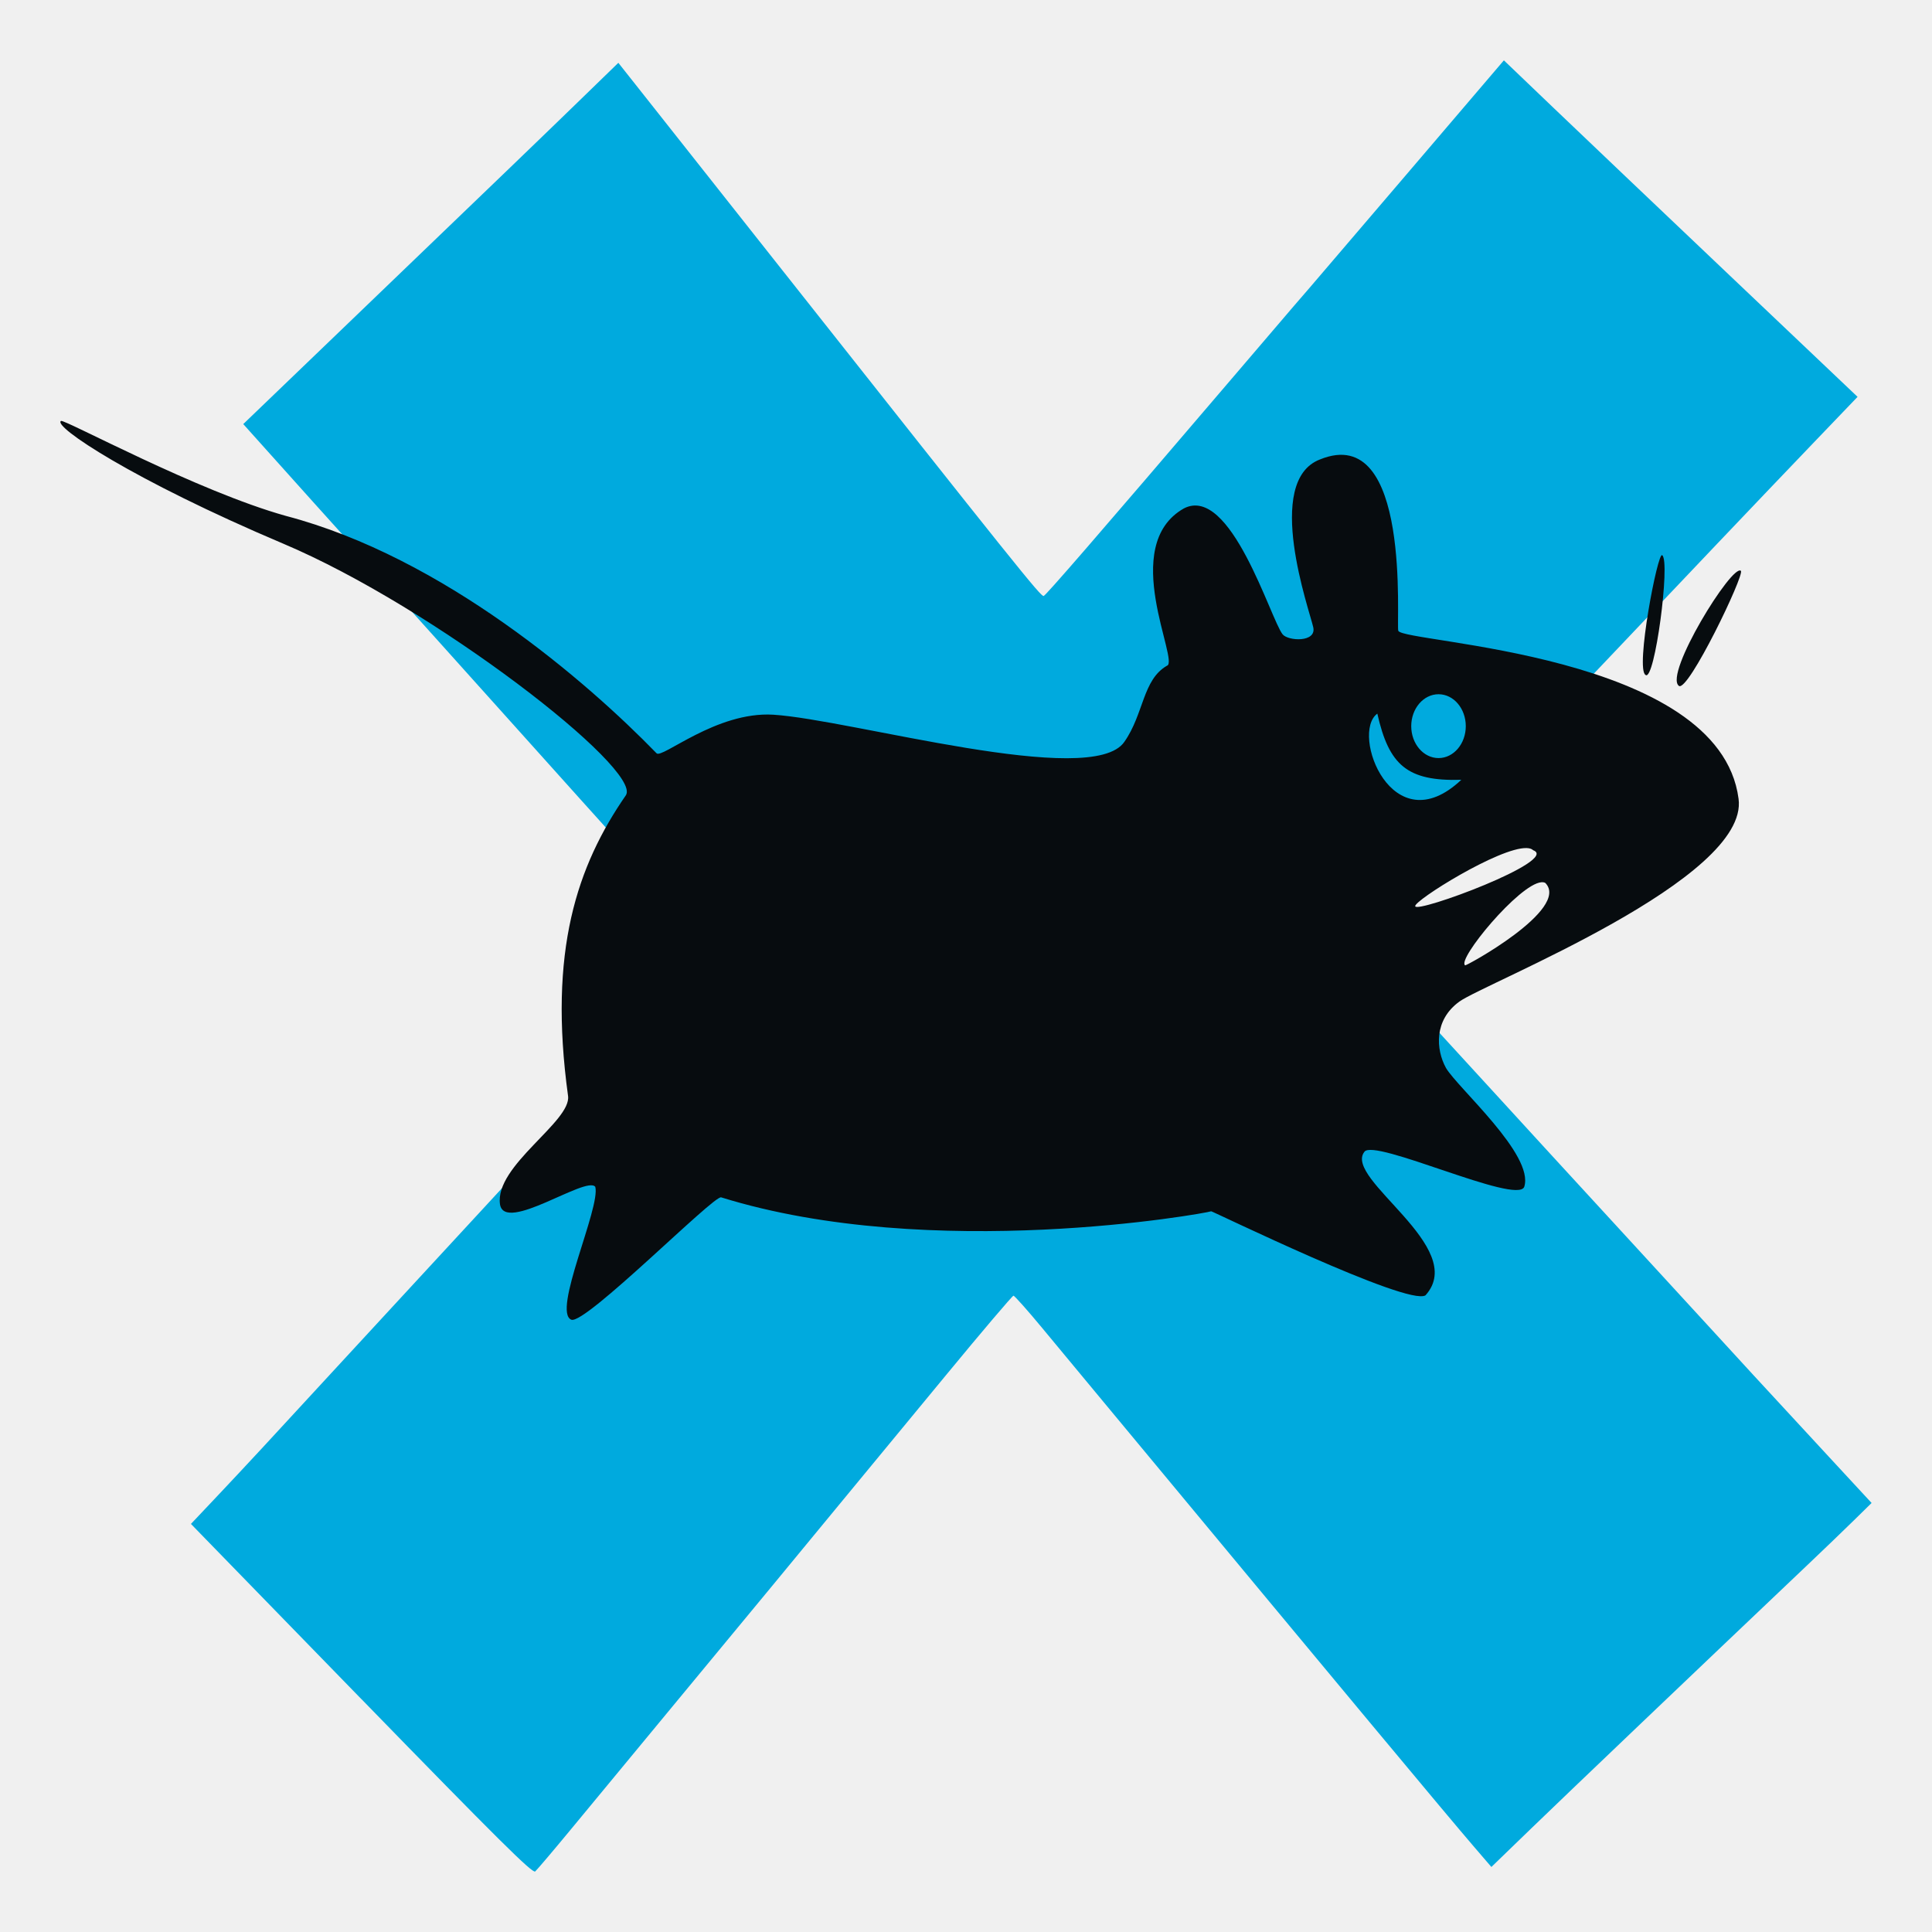
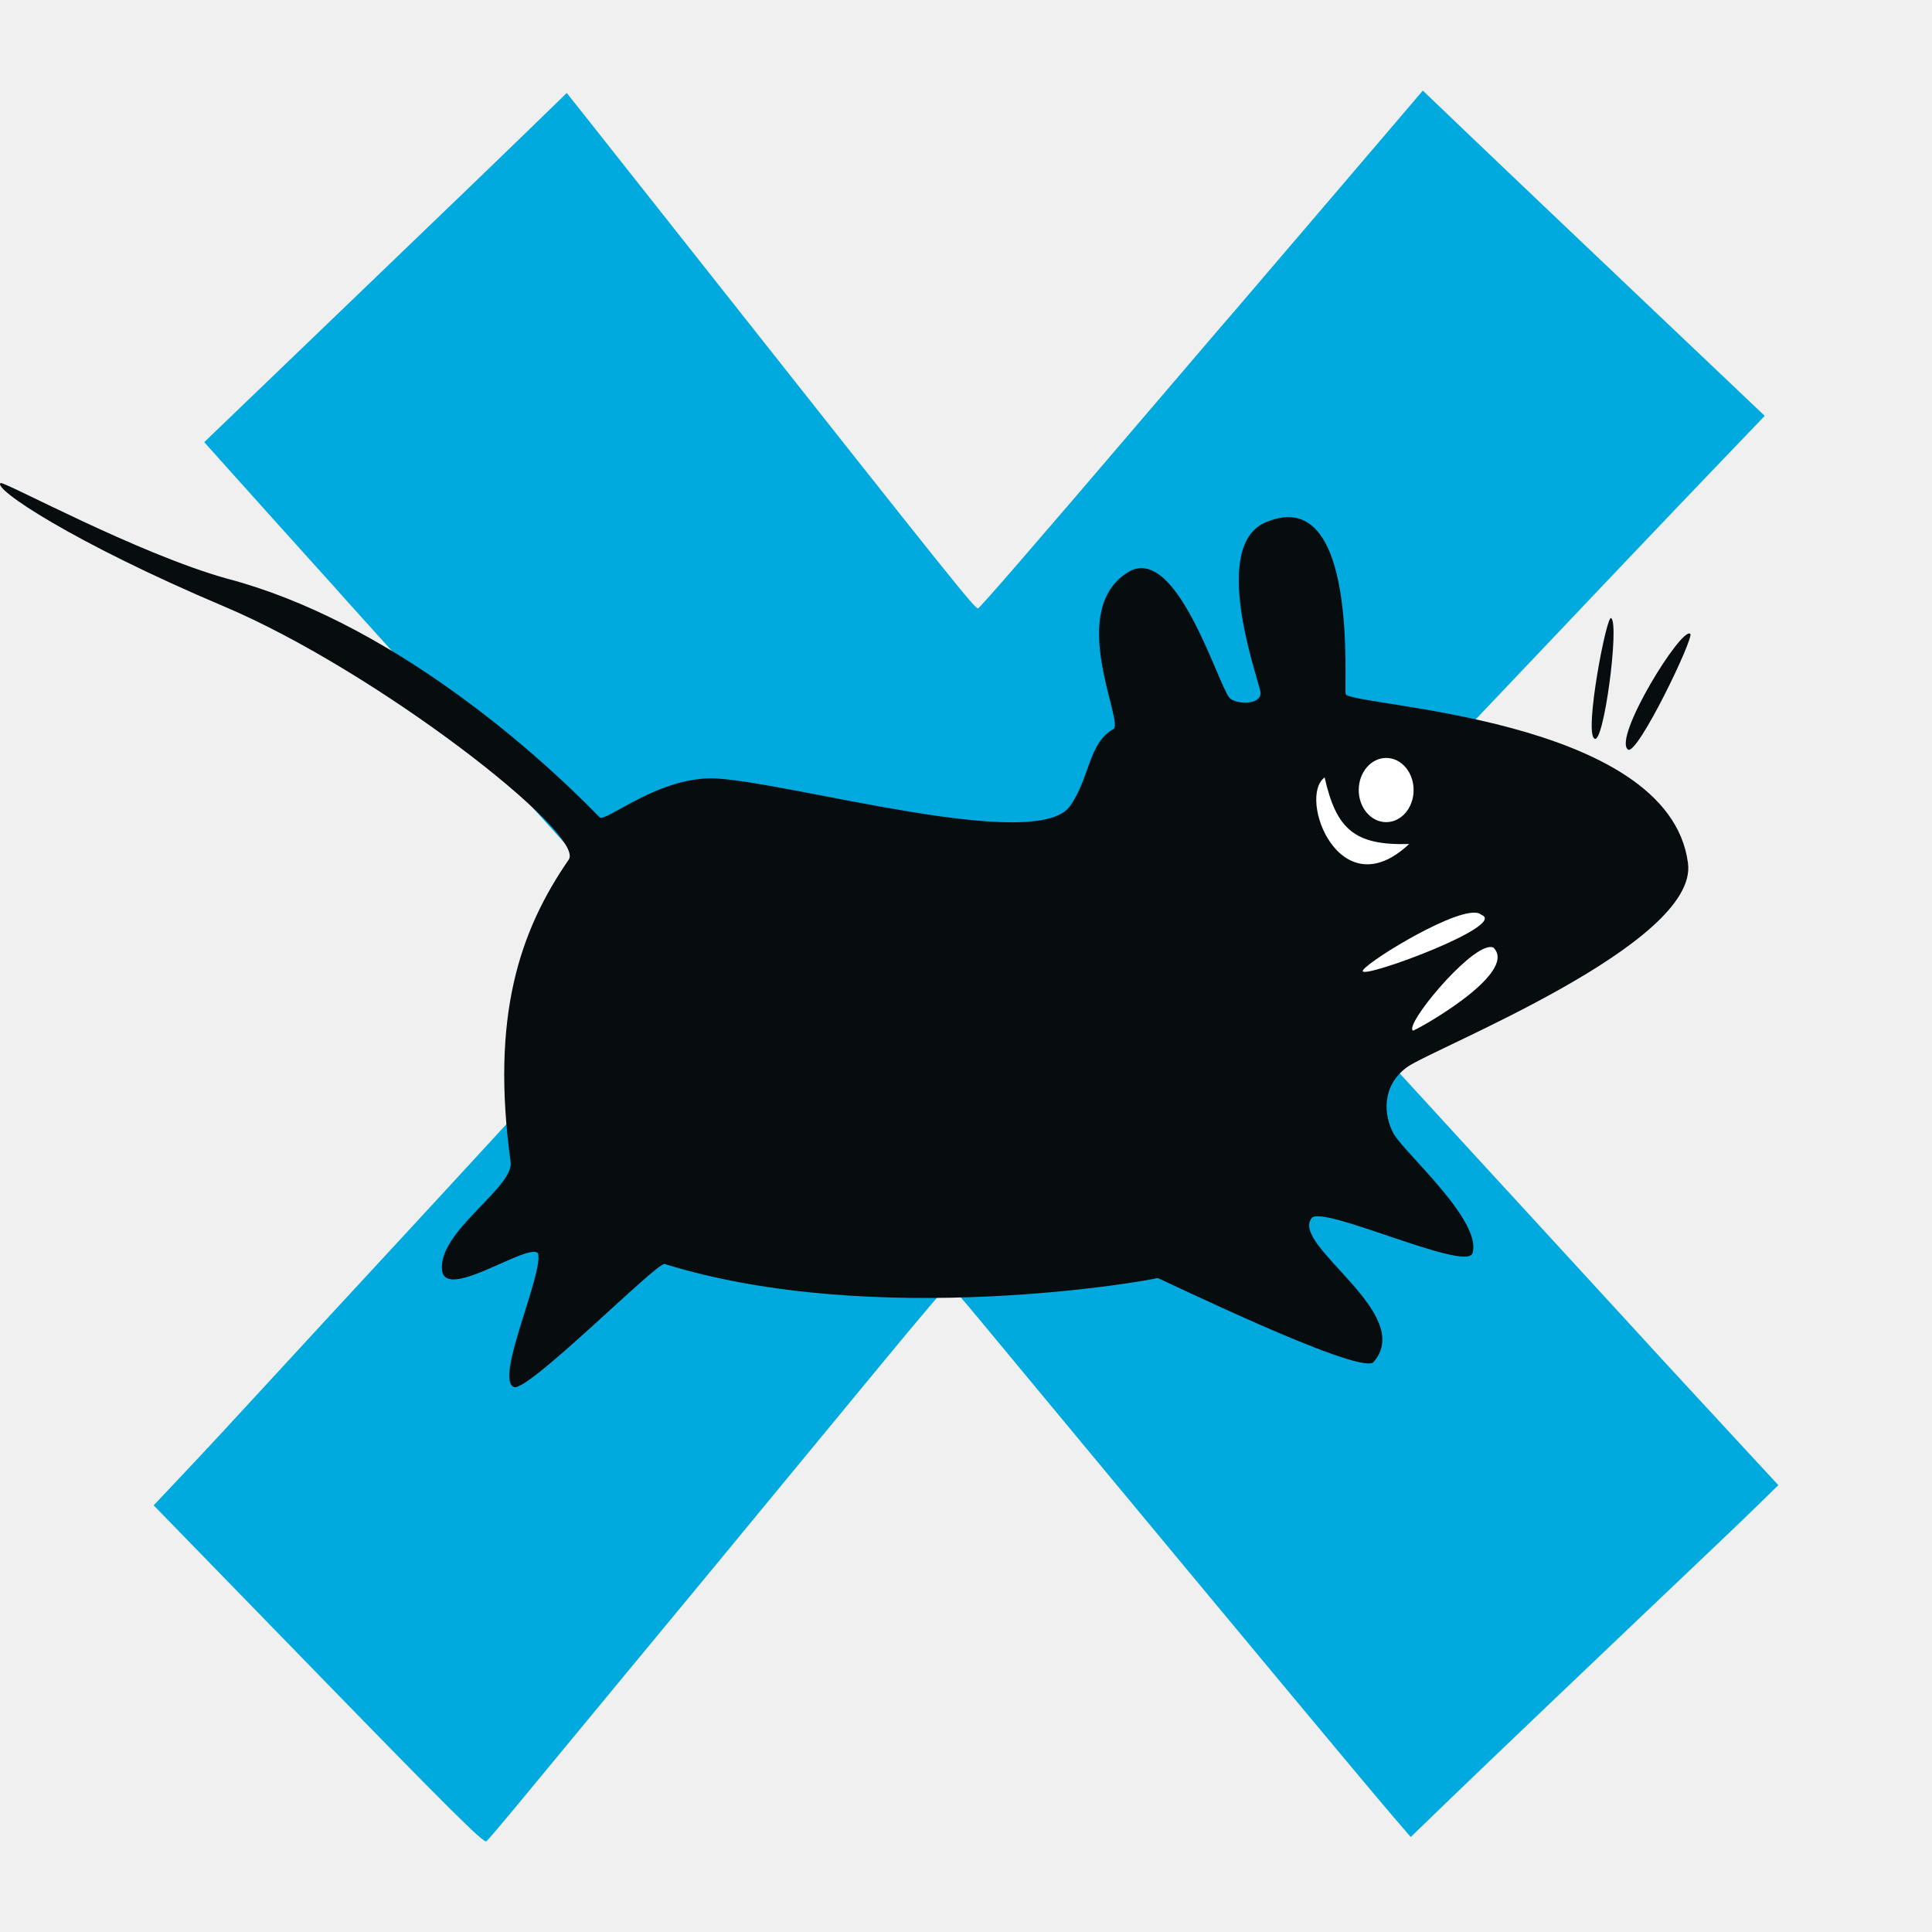
<svg xmlns="http://www.w3.org/2000/svg" width="64" height="64" id="svg2" version="1.0">
-   <defs id="defs4">
-     <linearGradient id="linearGradient3961">
-       <stop id="stop3963" offset="0" style="stop-color:#cecece;stop-opacity:0.702;" />
-       <stop id="stop3965" offset="1" style="stop-color:#1d1d1d;stop-opacity:0;" />
-     </linearGradient>
-     <clipPath clipPathUnits="userSpaceOnUse" id="clipPath1126">
-       <rect style="opacity:0.5;vector-effect:none;fill:#ffffff;fill-opacity:1;fill-rule:nonzero;stroke:none;stroke-width:3.025;stroke-linecap:square;stroke-linejoin:miter;stroke-miterlimit:4;stroke-dasharray:none;stroke-dashoffset:0;stroke-opacity:1;paint-order:normal" id="rect1128" width="512" height="512" x="17.85" y="549.145" />
-     </clipPath>
-   </defs>
+   <defs id="defs4" />
  <g id="layer10" style="display:inline" transform="translate(-27.36585,-1015.325)">
-     <path style="fill:#00aade;fill-opacity:1;stroke-width:1.929" d="m 39.338,1071.611 -5.647,-5.804 0.846,-0.895 c 0.942,-0.997 1.823,-1.948 3.793,-4.09 0.733,-0.797 2.008,-2.179 2.833,-3.07 0.825,-0.891 1.895,-2.05 2.378,-2.575 1.583,-1.723 3.364,-3.657 5.527,-6.003 l 2.128,-2.309 -0.565,-0.596 c -0.311,-0.328 -2.141,-2.352 -4.067,-4.497 -4.757,-5.3 -6.328,-7.048 -6.379,-7.097 -0.024,-0.04 -1.104,-1.225 -2.402,-2.672 l -2.359,-2.63 3.048,-2.929 c 6.072,-5.834 6.7,-6.44 8.028,-7.728 l 1.349,-1.31 0.643,0.812 c 0.354,0.446 2.429,3.071 4.612,5.833 7.935,10.039 8.744,11.048 8.835,11.017 0.087,-0.04 1.576,-1.75 6.301,-7.282 2.068,-2.421 2.385,-2.791 2.517,-2.938 0.046,-0.052 1.51,-1.764 3.255,-3.808 l 3.172,-3.716 1.631,1.561 c 0.897,0.858 3.533,3.366 5.858,5.573 l 4.227,4.013 -1.482,1.546 c -1.775,1.852 -4.058,4.252 -8.183,8.602 -1.688,1.78 -3.95,4.152 -5.026,5.273 -1.077,1.12 -2.009,2.108 -2.071,2.195 -0.104,0.148 0.026,0.312 1.715,2.147 1.005,1.094 2.464,2.686 3.241,3.537 0.777,0.851 2.374,2.592 3.547,3.867 1.174,1.275 2.646,2.878 3.271,3.562 1.19,1.302 1.587,1.732 3.986,4.327 l 1.467,1.586 -0.583,0.572 c -0.321,0.316 -1.019,0.986 -1.552,1.492 -3.596,3.414 -8.036,7.648 -9.147,8.724 l -1.313,1.27 -0.588,-0.684 c -0.902,-1.05 -4.286,-5.112 -12.047,-14.464 -0.758,-0.913 -1.773,-2.136 -2.255,-2.718 -0.482,-0.582 -0.906,-1.058 -0.942,-1.058 -0.036,0 -1.04,1.182 -2.231,2.627 -1.191,1.445 -2.524,3.06 -2.962,3.59 -0.438,0.53 -1.134,1.374 -1.547,1.876 -0.787,0.958 -0.987,1.199 -4.562,5.522 -1.222,1.477 -2.718,3.288 -3.326,4.024 -0.608,0.736 -1.155,1.381 -1.215,1.433 -0.088,0.076 -1.249,-1.077 -5.757,-5.71 z" id="path2626" />
-     <g id="g914" transform="matrix(0.1260818,0,0,0.1295835,-32.44137,933.7039)" style="fill:#070c0f;stroke-width:22.079">
+     <path style="fill:#00aade;fill-opacity:1;stroke-width:1.929" d="m 37.915,1070.802 -5.459,-5.611 0.817,-0.865 c 0.911,-0.964 1.763,-1.883 3.667,-3.954 0.708,-0.771 1.941,-2.106 2.739,-2.967 0.798,-0.861 1.832,-1.981 2.299,-2.489 1.531,-1.665 3.252,-3.535 5.342,-5.803 l 2.057,-2.232 -0.546,-0.576 c -0.3,-0.317 -2.069,-2.273 -3.931,-4.347 -4.599,-5.123 -6.117,-6.813 -6.166,-6.86 -0.023,-0.039 -1.067,-1.184 -2.322,-2.583 l -2.281,-2.543 2.946,-2.831 c 5.869,-5.64 6.477,-6.225 7.76,-7.47 l 1.304,-1.266 0.622,0.784 c 0.342,0.431 2.348,2.969 4.459,5.639 7.67,9.704 8.452,10.679 8.541,10.65 0.084,-0.039 1.523,-1.691 6.091,-7.039 1.999,-2.341 2.305,-2.698 2.433,-2.84 0.044,-0.05 1.46,-1.706 3.146,-3.681 l 3.066,-3.592 1.577,1.509 c 0.867,0.829 3.415,3.254 5.663,5.387 l 4.086,3.879 -1.432,1.494 c -1.716,1.79 -3.923,4.11 -7.91,8.315 -1.631,1.72 -3.818,4.014 -4.859,5.098 -1.041,1.082 -1.942,2.038 -2.002,2.122 -0.101,0.143 0.025,0.302 1.658,2.075 0.972,1.057 2.382,2.596 3.133,3.419 0.751,0.823 2.295,2.506 3.429,3.738 1.135,1.233 2.557,2.782 3.162,3.444 1.15,1.259 1.534,1.675 3.853,4.183 l 1.418,1.533 -0.564,0.553 c -0.31,0.305 -0.985,0.953 -1.501,1.443 -3.476,3.3 -7.768,7.394 -8.842,8.433 l -1.27,1.228 -0.569,-0.662 c -0.872,-1.015 -4.143,-4.942 -11.645,-13.982 -0.733,-0.883 -1.713,-2.065 -2.18,-2.628 -0.466,-0.563 -0.876,-1.023 -0.911,-1.023 -0.034,0 -1.005,1.143 -2.156,2.54 -1.151,1.397 -2.44,2.958 -2.863,3.47 -0.423,0.512 -1.096,1.329 -1.495,1.814 -0.761,0.926 -0.954,1.159 -4.41,5.338 -1.181,1.427 -2.628,3.178 -3.215,3.89 -0.588,0.712 -1.116,1.335 -1.175,1.385 -0.085,0.073 -1.207,-1.041 -5.565,-5.52 z" id="path2626" />
+     <ellipse style="fill:#ffffff;fill-rule:evenodd;stroke-width:2;stop-color:#000000;fill-opacity:1" id="path16520" cx="73.366" cy="1044.825" rx="5" ry="5.5" />
+     <g id="g914" transform="matrix(0.1268172,0,0,0.1303394,-34.80192,935.2039)" style="fill:#070c0f;stroke-width:21.951">
      <path style="display:inline;fill:#070c0f;fill-opacity:1;fill-rule:evenodd;stroke:none;stroke-width:0.121pt;stroke-linecap:butt;stroke-linejoin:miter;stroke-opacity:1" id="path13-8" d="m 931.745,775.799 c -2.292,-1.896 -20.265,26.462 -16.291,29.405 2.39,1.788 17.315,-28.394 16.291,-29.405 z" />
      <path style="display:inline;fill:#070c0f;fill-opacity:1;fill-rule:evenodd;stroke:none;stroke-width:0.121pt;stroke-linecap:butt;stroke-linejoin:miter;stroke-opacity:1" id="path18-8" d="m 911.084,771.825 c -1.134,-1.317 -7.154,29.243 -4.37,30.596 2.39,1.788 6.552,-29.006 4.37,-30.596 z" />
-       <path id="path14-8" d="m 490.393,737.472 c -2.354,1.289 18.834,15.102 58.422,31.401 39.591,16.298 94.282,57.608 89.994,64.275 -12.859,18.112 -20.444,39.774 -15.209,76.878 0.944,6.531 -19.356,17.872 -17.879,27.727 1.235,7.498 22.689,-7.434 25.035,-4.486 1.435,5.291 -11.478,32.071 -6.259,33.985 3.817,1.134 37.376,-31.844 39.326,-31.294 55.342,16.731 127.348,4.097 128.743,3.567 -0.131,-0.291 51.814,24.421 56.329,21.468 11.388,-12.332 -21.582,-29.713 -16.085,-36.655 2.41,-3.635 40.157,13.647 42.017,8.929 2.706,-8.167 -17.528,-25.316 -20.571,-30.397 -2.647,-4.684 -3.221,-12.249 3.567,-16.982 6.791,-4.733 76.223,-31.29 73.311,-51.843 -5.034,-37.346 -88.055,-39.771 -89.396,-42.914 -0.63,-1.477 3.653,-53.404 -20.571,-43.811 -14.915,5.551 -2.738,38.636 -1.773,42.914 0.89,3.938 -6.636,3.523 -8.053,1.794 -3.164,-3.864 -13.611,-38.349 -25.932,-32.191 -17.281,9.528 -1.017,39.258 -4.464,40.223 -6.403,3.578 -6.04,12.318 -11.172,19.438 -8.463,12.129 -71.787,-5.681 -92.258,-6.921 -14.987,-0.885 -29.321,11.411 -30.674,9.847 -18.248,-18.274 -56.002,-50.095 -97.363,-60.665 -23.195,-6.295 -57.701,-24.519 -59.084,-24.287 z m 361.919,69.872 c 3.957,0 7.156,3.654 7.156,8.16 10e-6,4.506 -3.199,8.16 -7.156,8.16 -3.957,0 -7.177,-3.654 -7.177,-8.16 10e-6,-4.506 3.22,-8.16 7.177,-8.16 z m -16.085,4.956 c 3.046,13.147 7.8,17.337 22.066,16.918 -18.158,16.651 -29.194,-11.879 -22.066,-16.918 z m 39.261,34.37 c 0.743,0.028 1.315,0.198 1.688,0.555 7.154,2.593 -30.743,16.239 -30.995,14.312 -0.394,-1.375 22.125,-15.139 29.307,-14.867 z m 3.845,8.737 c 0.392,-0.03 0.736,0.022 1.025,0.171 6.752,6.709 -21.378,21.584 -21.062,21.062 -2.267,-1.37 14.163,-20.777 20.037,-21.233 z" style="display:inline;fill:#070c0f;fill-opacity:1;fill-rule:evenodd;stroke:none;stroke-width:0.202pt;stroke-linecap:butt;stroke-linejoin:miter;stroke-opacity:1" />
+       <path id="path14-8" d="m 490.393,737.472 c -2.354,1.289 18.834,15.102 58.422,31.401 39.591,16.298 94.282,57.608 89.994,64.275 -12.859,18.112 -20.444,39.774 -15.209,76.878 0.944,6.531 -19.356,17.872 -17.879,27.727 1.235,7.498 22.689,-7.434 25.035,-4.486 1.435,5.291 -11.478,32.071 -6.259,33.985 3.817,1.134 37.376,-31.844 39.326,-31.294 55.342,16.731 127.348,4.097 128.743,3.567 -0.131,-0.291 51.814,24.421 56.329,21.468 11.388,-12.332 -21.582,-29.713 -16.085,-36.655 2.41,-3.635 40.157,13.647 42.017,8.929 2.706,-8.167 -17.528,-25.316 -20.571,-30.397 -2.647,-4.684 -3.221,-12.249 3.567,-16.982 6.791,-4.733 76.223,-31.29 73.311,-51.843 -5.034,-37.346 -88.055,-39.771 -89.396,-42.914 -0.63,-1.477 3.653,-53.404 -20.571,-43.811 -14.915,5.551 -2.738,38.636 -1.773,42.914 0.89,3.938 -6.636,3.523 -8.053,1.794 -3.164,-3.864 -13.611,-38.349 -25.932,-32.191 -17.281,9.528 -1.017,39.258 -4.464,40.223 -6.403,3.578 -6.04,12.318 -11.172,19.438 -8.463,12.129 -71.787,-5.681 -92.258,-6.921 -14.987,-0.885 -29.321,11.411 -30.674,9.847 -18.248,-18.274 -56.002,-50.095 -97.363,-60.665 -23.195,-6.295 -57.701,-24.519 -59.084,-24.287 z m 361.919,69.872 c 3.957,0 7.156,3.654 7.156,8.16 10e-6,4.506 -3.199,8.16 -7.156,8.16 -3.957,0 -7.177,-3.654 -7.177,-8.16 10e-6,-4.506 3.22,-8.16 7.177,-8.16 z m -16.085,4.956 c 3.046,13.147 7.8,17.337 22.066,16.918 -18.158,16.651 -29.194,-11.879 -22.066,-16.918 z m 39.261,34.37 c 0.743,0.028 1.315,0.198 1.688,0.555 7.154,2.593 -30.743,16.239 -30.995,14.312 -0.394,-1.375 22.125,-15.139 29.307,-14.867 z m 3.845,8.737 c 0.392,-0.03 0.736,0.022 1.025,0.171 6.752,6.709 -21.378,21.584 -21.062,21.062 -2.267,-1.37 14.163,-20.777 20.037,-21.233 z" style="display:inline;fill:#070c0f;fill-opacity:1;fill-rule:evenodd;stroke:none;stroke-width:0.201pt;stroke-linecap:butt;stroke-linejoin:miter;stroke-opacity:1" />
    </g>
  </g>
</svg>
